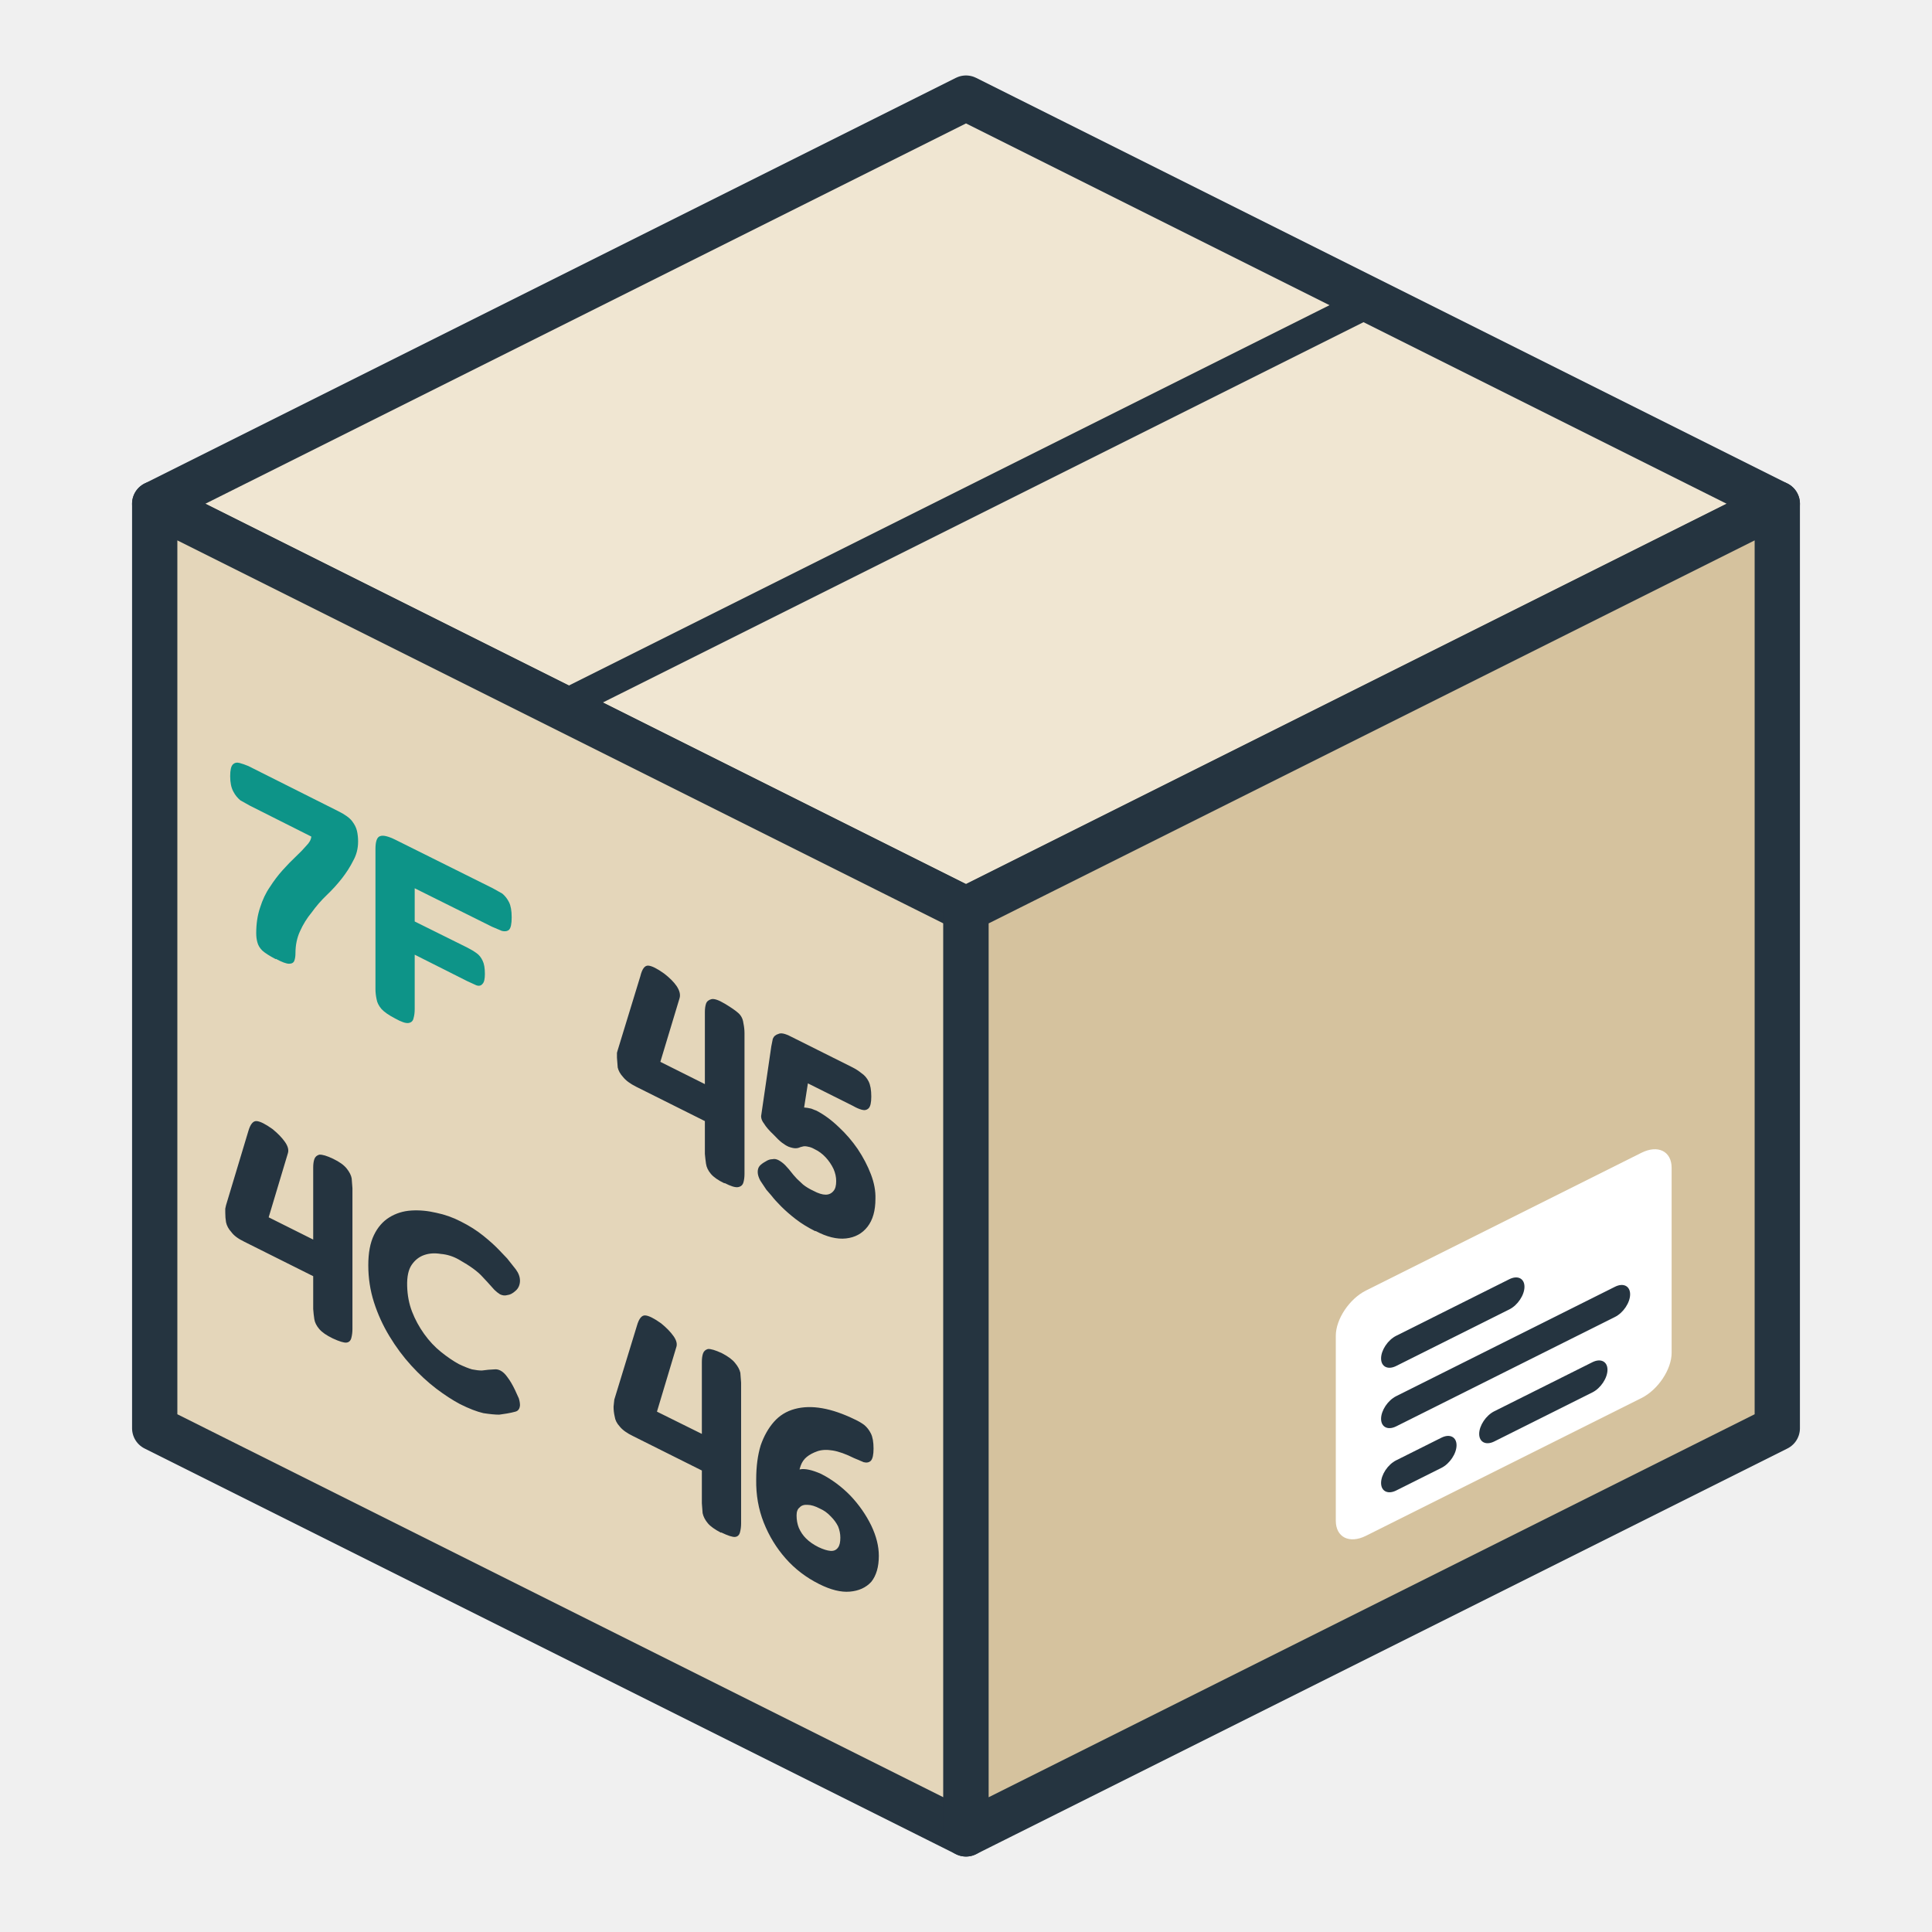
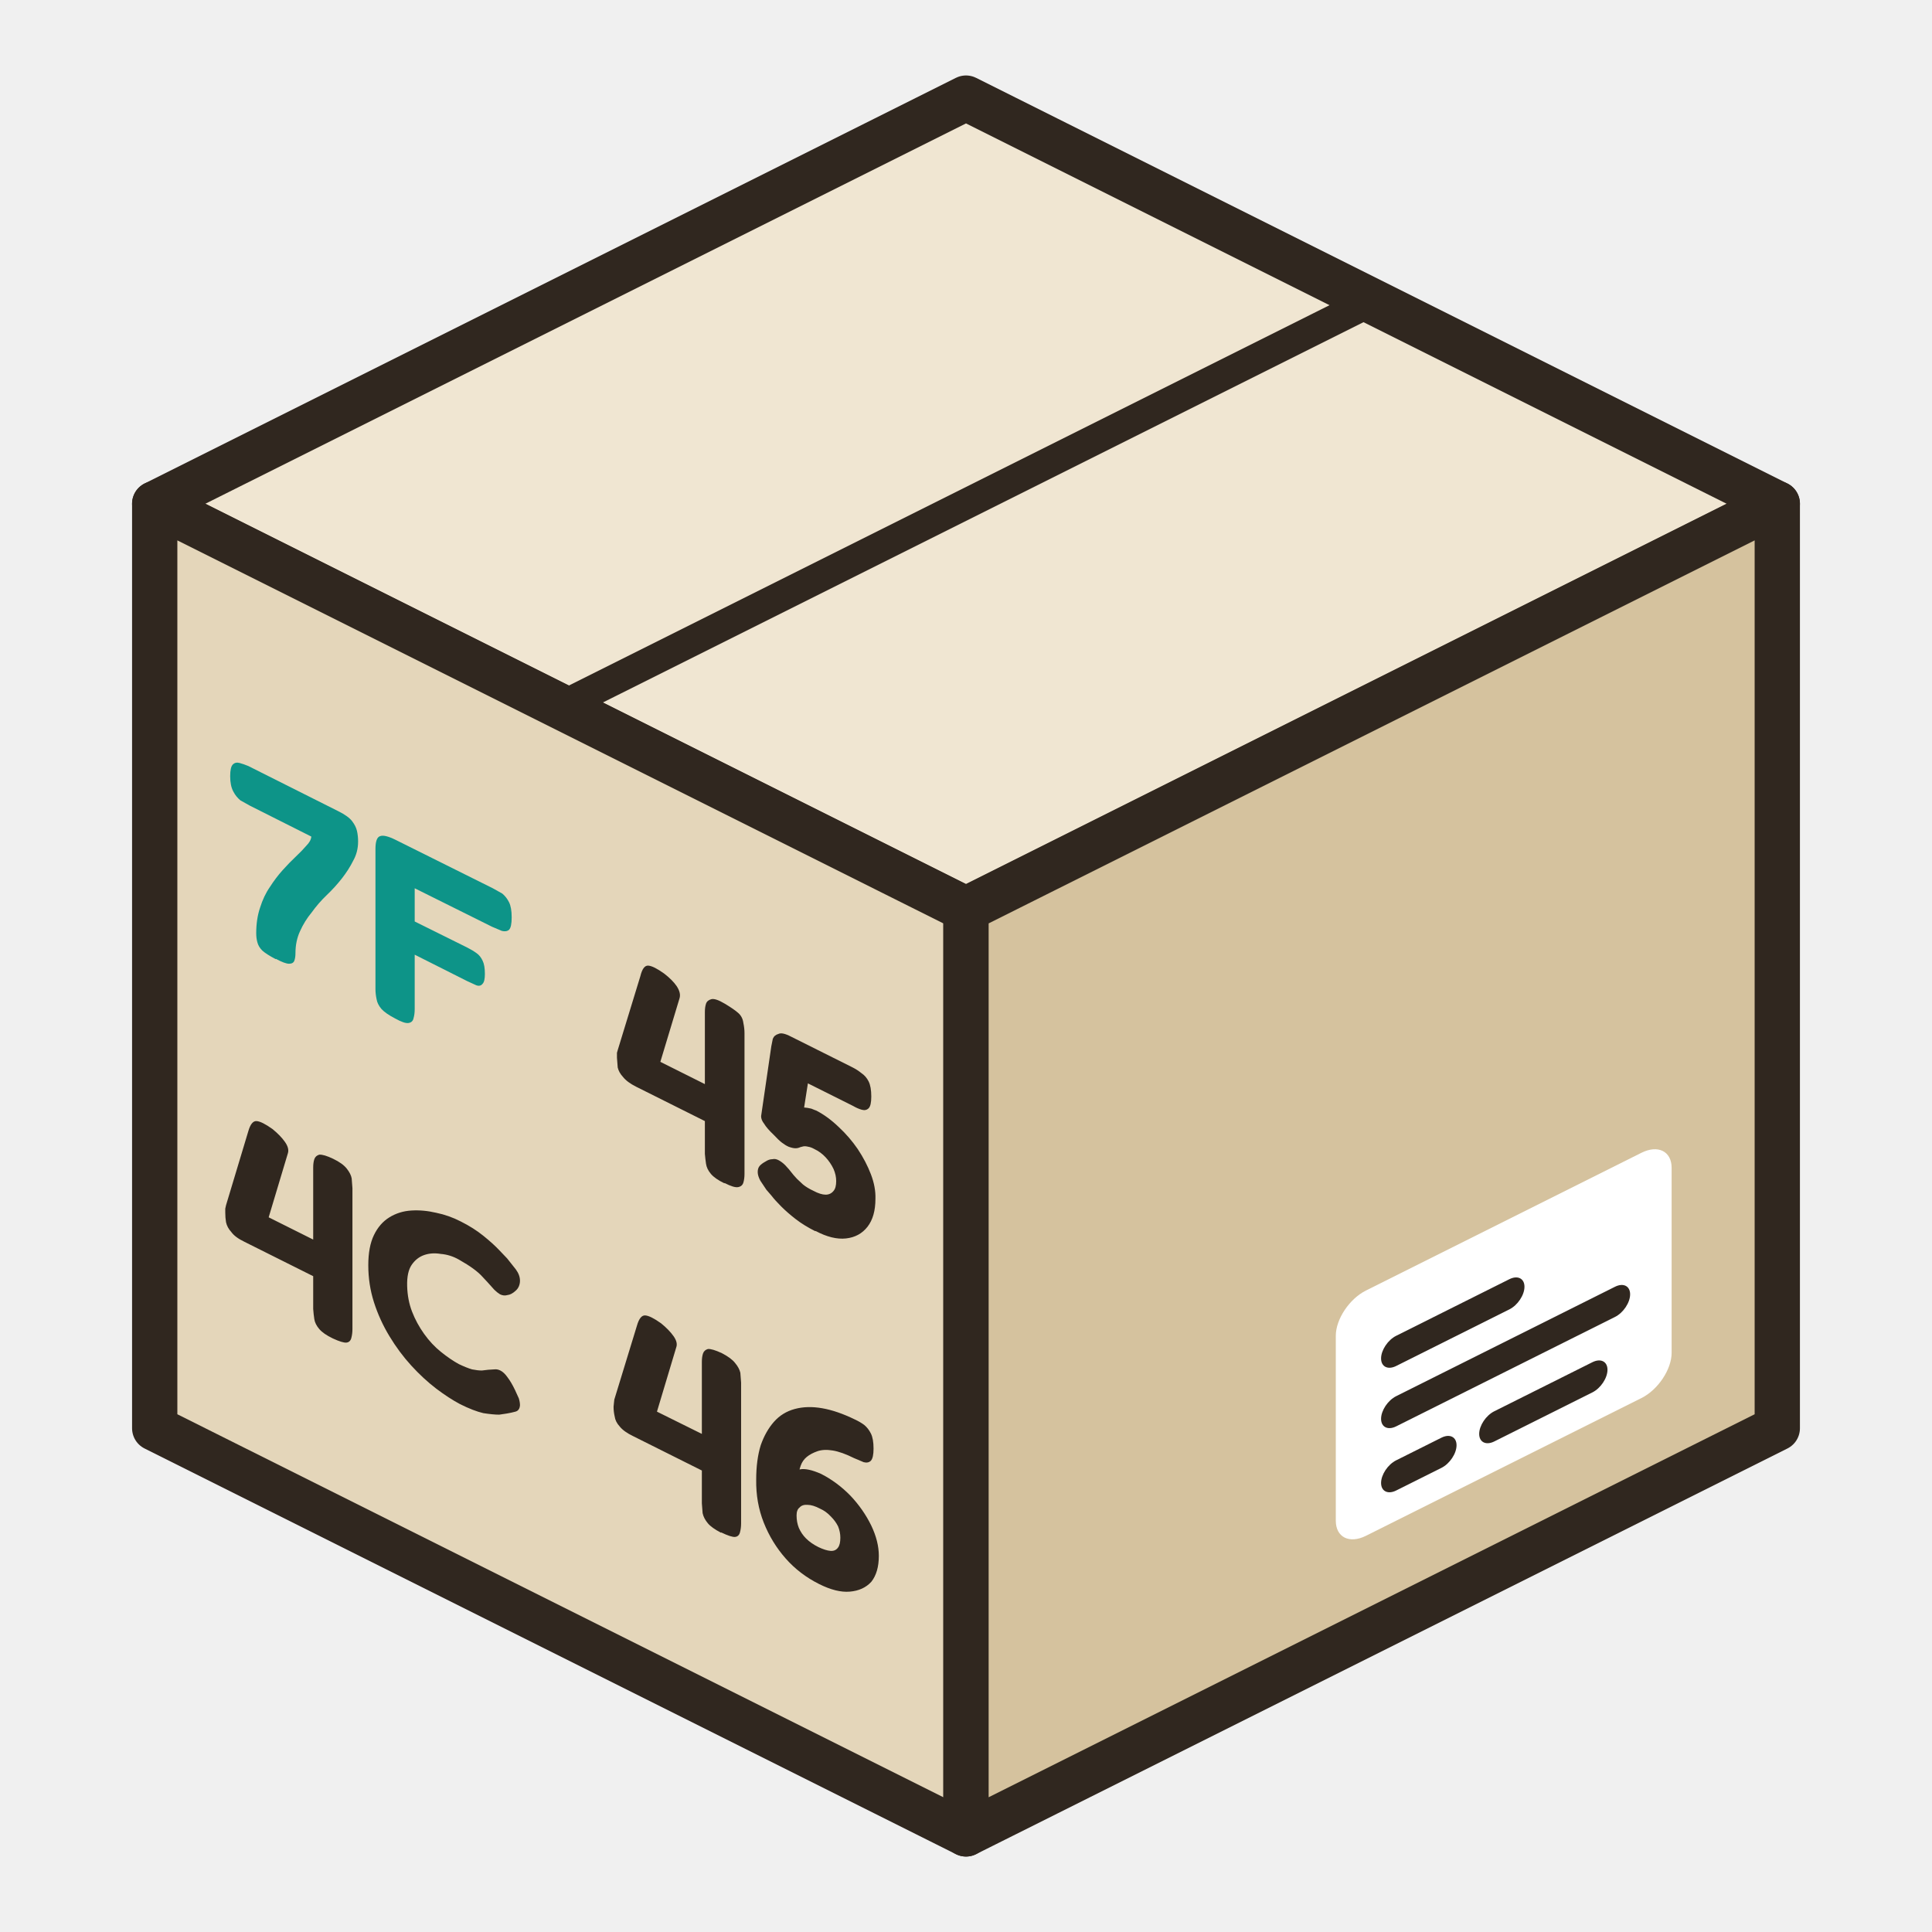
<svg xmlns="http://www.w3.org/2000/svg" width="512" height="512" viewBox="0 0 512 512">
-   <g stroke="#253440" stroke-linejoin="round" stroke-width="12">
+   <g stroke="#30271f" stroke-linejoin="round" stroke-width="12">
    <path fill="#f0e6d2" d="m256 26 215 107.5L256 241 41 133.5Z" />
    <path fill="#e4d6ba" d="M41 133.5 256 241v245L41 378.5Z" />
    <path fill="#d5c29e" d="m256 241 215-107.5v245L256 486Z" />
  </g>
-   <path fill="#253440" d="m150.3 190.9 215-107.5a4 4 0 0 0-3.6-7.2l-215 107.5a4 4 0 0 0 3.6 7.2" />
+   <path fill="#30271f" d="m150.3 190.9 215-107.5a4 4 0 0 0-3.6-7.2l-215 107.5a4 4 0 0 0 3.6 7.2" />
  <path fill="#0d9488" d="M73.1 254.2q-2.5-1.3-3.6-2.3-1-1-1.3-2.2-.3-1.1-.3-2.4 0-3.7 1-6.7 1-3.2 2.6-5.5 1.6-2.5 3.4-4.5t3.5-3.6 2.8-2.9q1.2-1.2 1.3-2.4l-16.3-8.2-2.5-1.4q-1.2-1-1.9-2.4-.8-1.5-.8-4 0-2.4.7-3.1t1.8-.4 2.3.8l23.9 12q2.6 1.3 3.6 2.6t1.3 2.6.3 2.8q0 2.8-1.3 5.1-1.2 2.4-3 4.7t-4 4.4-4 4.6q-1.9 2.3-3.1 5-1.2 2.6-1.2 5.8 0 1.2-.3 2t-1.4.8-3.5-1.3m31.6 15.8q-2.5-1.3-3.6-2.5-1.1-1.3-1.3-2.6-.3-1.4-.3-2.7V225q0-3 1.2-3.4 1.2-.5 4.2 1l25.7 12.8 2.5 1.4q1.1.9 1.8 2.3t.7 4-.7 3.3q-.7.6-1.9.3l-2.6-1.1-20.5-10.2v8.8l13.9 6.9q1.4.7 2.5 1.5 1 .7 1.6 2 .6 1.2.6 3.5 0 2-.6 2.6-.6.8-1.7.4l-2.4-1.1-13.9-7v14.4q0 1.4-.3 2.4-.2 1.1-1.3 1.3t-3.6-1.2" />
-   <path fill="#253440" d="M192 313.6q-2.5-1.2-3.6-2.5t-1.3-2.7-.3-2.6v-8.7l-18.2-9.1q-2.4-1.2-3.5-2.6-1.1-1.2-1.4-2.5l-.2-2.6V279l.2-.7 6-19.6q.7-2.9 2.1-2.8t4.2 2.1q2.2 1.7 3.3 3.3 1.2 1.8.8 3.2l-5.1 16.9 11.8 5.9v-19.1q0-1.3.3-2.2t1.4-1.2 3.6 1.2 3.6 2.5 1.3 2.6q.3 1.4.3 2.7v37.3q0 1.3-.3 2.3t-1.4 1.2-3.6-1.1m24.1 12.8q-3-1.5-5.2-3.2t-3.9-3.4q-1.6-1.6-2.6-2.9l-1.3-1.5-1.6-2.4q-.7-1.3-.7-2.3t.5-1.6 1.6-1.2q.9-.6 1.8-.6.8-.2 1.7.3t1.7 1.3 2.2 2.6l.9 1 1.6 1.5q1.1.9 2.8 1.7 1.9 1 3.2 1t2.1-1q.7-.8.7-2.6 0-1.6-.7-3.2-.8-1.7-2.1-3.1t-3-2.2q-.9-.5-1.6-.6-.8-.2-1.3-.1l-.8.2q-.6.3-1.3.3t-1.8-.4q-.9-.4-1.8-1.1t-2.1-2q-1.9-1.8-2.6-3-.8-1-.8-2l2.7-18.5.4-2q.4-1 1.5-1.3 1-.5 3.3.7l16.2 8.1q1.4.7 2.5 1.6 1.2.8 1.9 2.2t.7 4q0 2.4-.7 3.1t-1.8.4-2.3-1l-12-6-1 6.4.9.1 1 .2 1 .4.3.1q3.1 1.6 6 4.4 2.8 2.6 5 5.8 2.2 3.3 3.5 6.7t1.2 6.5q0 4.7-2.1 7.4t-5.7 3.1-8.1-2M88.2 354.7q-2.5-1.2-3.6-2.5t-1.3-2.6-.3-2.7v-8.7l-18.2-9.1q-2.5-1.2-3.5-2.6-1.1-1.2-1.4-2.6-.2-1.2-.2-2.5v-1.1l.2-.9 5.9-19.6q.8-2.8 2.2-2.7t4.2 2.1q2.1 1.7 3.3 3.4t.8 3l-5.1 17 11.8 5.9v-19.1q0-1.3.3-2.2t1.3-1.2q1.2-.1 3.7 1.1t3.6 2.6 1.3 2.6l.2 2.6v37.3q0 1.3-.3 2.4t-1.3 1.2-3.6-1.1m33.7 17.4q-3-1.6-6.3-4.1-3.4-2.6-6.6-6.1t-5.8-7.8-4.1-9-1.5-9.8q0-4.9 1.5-8t4.1-4.7 5.8-1.8 6.6.6q3.4.7 6.5 2.3 3.4 1.7 6 3.8t4.2 3.8l2.1 2.2 2.3 2.9q1.1 1.5 1.1 3 0 .8-.3 1.5t-.9 1.2q-1.1 1-2.1 1.1-1 .3-2-.2-.8-.5-1.5-1.2l-1.8-2-1.4-1.5q-.9-1-2.4-2.1t-3.8-2.4-4.8-1.5q-2.4-.4-4.4.3t-3.3 2.6-1.2 5.6 1.3 6.8 3.2 5.9 4.5 4.8 4.7 3.2q2.1 1 3.5 1.4 1.5.3 2.6.3l1.7-.2 1.6-.1q.8-.1 1.6.3 1 .5 1.9 1.8 1 1.3 2 3.4l1 2.2q.3 1 .3 1.8-.1 1.4-1.2 1.7t-2.3.5l-2 .3q-1.6 0-4.2-.4-2.6-.6-6.2-2.4m69.2 34.1q-2.5-1.3-3.5-2.5-1.1-1.3-1.4-2.7l-.2-2.6v-8.7l-18.2-9.1q-2.5-1.2-3.6-2.6-1.1-1.2-1.3-2.6-.3-1.3-.3-2.6l.1-1 .1-.9 6-19.6q.8-2.8 2.2-2.7t4.2 2.1q2.1 1.7 3.3 3.4t.7 3l-5.1 17L186 380v-19.1q0-1.3.3-2.2t1.3-1.2q1.1-.1 3.7 1.1 2.5 1.3 3.5 2.6 1.1 1.3 1.4 2.6l.2 2.6v37.3q0 1.3-.3 2.4t-1.3 1.2-3.7-1.2m26 13.7q-5.2-2.6-8.9-6.8t-5.8-9.5-2-11.4q0-5.2 1.2-9.1 1.3-3.7 3.5-6.2t5.5-3.4 7.3-.2 8.7 3q1.3.6 2.4 1.4 1.1.9 1.8 2.3t.7 4q0 2.4-.7 3.2-.7.7-1.9.4l-2.6-1.1q-3.2-1.6-5.6-2t-4.1.2-2.8 1.5-1.6 2.3-.5 2.3l-.9-.7q.2-.4 1.2-.6t2.4.1 3.2 1.1q4.3 2.2 7.8 5.8 3.4 3.6 5.5 7.9 2 4.2 2 8 0 4.4-2 6.9-2.1 2.3-5.7 2.6-3.5.3-8.1-2m-.2-9.8q1.9.9 3.2 1t2-.9q.6-.8.6-2.6 0-1.5-.6-3-.7-1.4-1.9-2.6-1.3-1.4-2.9-2.1-1.9-1-3.3-1-1.4-.1-2.1.7-.8.6-.8 2.1 0 1.8.6 3.3.7 1.6 1.9 2.8 1.3 1.3 3.3 2.3" />
+   <path fill="#30271f" d="M192 313.6q-2.5-1.2-3.6-2.5t-1.3-2.7-.3-2.6v-8.7l-18.2-9.1q-2.4-1.2-3.5-2.6-1.1-1.2-1.4-2.5l-.2-2.6V279l.2-.7 6-19.6q.7-2.9 2.1-2.8t4.2 2.1q2.2 1.7 3.3 3.3 1.2 1.8.8 3.2l-5.1 16.9 11.8 5.9v-19.1q0-1.3.3-2.2t1.4-1.2 3.6 1.2 3.6 2.5 1.3 2.6q.3 1.4.3 2.7v37.3q0 1.3-.3 2.3t-1.4 1.2-3.6-1.1m24.1 12.8q-3-1.5-5.2-3.2t-3.9-3.4q-1.6-1.6-2.6-2.9l-1.3-1.5-1.6-2.4q-.7-1.3-.7-2.3t.5-1.6 1.6-1.2q.9-.6 1.8-.6.8-.2 1.7.3t1.7 1.3 2.2 2.6l.9 1 1.6 1.5q1.1.9 2.8 1.7 1.9 1 3.2 1t2.1-1q.7-.8.7-2.6 0-1.6-.7-3.2-.8-1.7-2.1-3.1t-3-2.2q-.9-.5-1.6-.6-.8-.2-1.3-.1l-.8.2q-.6.3-1.3.3t-1.8-.4q-.9-.4-1.8-1.1t-2.1-2q-1.9-1.8-2.6-3-.8-1-.8-2l2.7-18.5.4-2q.4-1 1.5-1.3 1-.5 3.3.7l16.2 8.1q1.4.7 2.5 1.6 1.2.8 1.9 2.2t.7 4q0 2.4-.7 3.1t-1.8.4-2.3-1l-12-6-1 6.4.9.1 1 .2 1 .4.3.1q3.1 1.6 6 4.4 2.8 2.6 5 5.8 2.2 3.3 3.5 6.7t1.2 6.5q0 4.7-2.1 7.4t-5.7 3.1-8.1-2M88.2 354.7q-2.5-1.2-3.6-2.5t-1.3-2.6-.3-2.7v-8.7l-18.2-9.1q-2.5-1.2-3.5-2.6-1.1-1.2-1.4-2.6-.2-1.2-.2-2.5v-1.1l.2-.9 5.9-19.6q.8-2.8 2.2-2.7t4.2 2.1q2.1 1.7 3.3 3.4t.8 3l-5.1 17 11.8 5.9v-19.1q0-1.3.3-2.2t1.3-1.2q1.2-.1 3.7 1.1t3.6 2.6 1.3 2.6l.2 2.6v37.3q0 1.3-.3 2.4t-1.3 1.2-3.6-1.1m33.7 17.4q-3-1.6-6.3-4.1-3.4-2.6-6.6-6.1t-5.8-7.8-4.1-9-1.5-9.8q0-4.9 1.5-8t4.1-4.7 5.8-1.8 6.6.6q3.4.7 6.5 2.3 3.4 1.7 6 3.8t4.2 3.8l2.1 2.2 2.3 2.9q1.1 1.5 1.1 3 0 .8-.3 1.5t-.9 1.2q-1.1 1-2.1 1.1-1 .3-2-.2-.8-.5-1.5-1.2l-1.8-2-1.4-1.5q-.9-1-2.4-2.1t-3.8-2.4-4.8-1.5q-2.4-.4-4.4.3t-3.3 2.6-1.2 5.6 1.3 6.8 3.2 5.9 4.5 4.8 4.7 3.2q2.1 1 3.5 1.4 1.5.3 2.6.3l1.7-.2 1.6-.1q.8-.1 1.6.3 1 .5 1.9 1.8 1 1.3 2 3.4l1 2.2q.3 1 .3 1.8-.1 1.4-1.2 1.7t-2.3.5l-2 .3q-1.6 0-4.2-.4-2.6-.6-6.2-2.4m69.2 34.1q-2.5-1.3-3.5-2.5-1.1-1.3-1.4-2.7l-.2-2.6v-8.7l-18.2-9.1q-2.5-1.2-3.6-2.6-1.1-1.2-1.3-2.6-.3-1.3-.3-2.6l.1-1 .1-.9 6-19.6q.8-2.8 2.2-2.7t4.2 2.1q2.1 1.7 3.3 3.4t.7 3l-5.1 17L186 380v-19.1q0-1.3.3-2.2t1.3-1.2q1.1-.1 3.7 1.1 2.5 1.3 3.5 2.6 1.1 1.3 1.4 2.6l.2 2.6v37.3q0 1.3-.3 2.4t-1.3 1.2-3.7-1.2m26 13.7q-5.2-2.6-8.9-6.8t-5.8-9.5-2-11.4q0-5.2 1.2-9.1 1.3-3.7 3.5-6.2t5.5-3.4 7.3-.2 8.7 3q1.3.6 2.4 1.4 1.1.9 1.8 2.3t.7 4q0 2.4-.7 3.2-.7.7-1.9.4l-2.6-1.1q-3.2-1.6-5.6-2t-4.1.2-2.8 1.5-1.6 2.3-.5 2.3l-.9-.7q.2-.4 1.2-.6t2.4.1 3.2 1.1q4.3 2.2 7.8 5.8 3.4 3.6 5.5 7.9 2 4.2 2 8 0 4.4-2 6.9-2.1 2.3-5.7 2.6-3.5.3-8.1-2m-.2-9.8q1.9.9 3.2 1t2-.9q.6-.8.6-2.6 0-1.5-.6-3-.7-1.4-1.9-2.6-1.3-1.4-2.9-2.1-1.9-1-3.3-1-1.4-.1-2.1.7-.8.6-.8 2.1 0 1.8.6 3.3.7 1.6 1.9 2.8 1.3 1.3 3.3 2.3" />
  <path fill="#fff" d="m362 342 73-36.5c4.4-2.2 8-.4 8 4v49c0 4.4-3.6 9.8-8 12L362 407c-4.4 2.2-8 .4-8-4v-49c0-4.4 3.6-9.8 8-12" />
-   <path fill="#253440" d="m370 354 30-15c2.2-1.1 4-.2 4 2s-1.8 4.9-4 6l-30 15c-2.2 1.1-4 .2-4-2s1.8-4.9 4-6M370 370l58-29c2.2-1.1 4-.2 4 2s-1.8 4.9-4 6l-58 29c-2.2 1.1-4 .2-4-2s1.8-4.9 4-6M370 387l12-6c2.2-1.1 4-.2 4 2s-1.8 4.9-4 6l-12 6c-2.2 1.1-4 .2-4-2s1.8-4.9 4-6M396 374l26-13c2.2-1.1 4-.2 4 2s-1.8 4.9-4 6l-26 13c-2.2 1.1-4 .2-4-2s1.8-4.9 4-6" />
+   <path fill="#30271f" d="m370 354 30-15c2.2-1.1 4-.2 4 2s-1.8 4.9-4 6l-30 15c-2.2 1.1-4 .2-4-2s1.8-4.9 4-6M370 370l58-29c2.2-1.1 4-.2 4 2s-1.8 4.9-4 6l-58 29c-2.2 1.1-4 .2-4-2s1.8-4.9 4-6M370 387l12-6c2.2-1.1 4-.2 4 2s-1.8 4.9-4 6l-12 6c-2.2 1.1-4 .2-4-2s1.8-4.9 4-6M396 374l26-13c2.2-1.1 4-.2 4 2s-1.8 4.9-4 6l-26 13c-2.2 1.1-4 .2-4-2s1.8-4.9 4-6" />
</svg>
